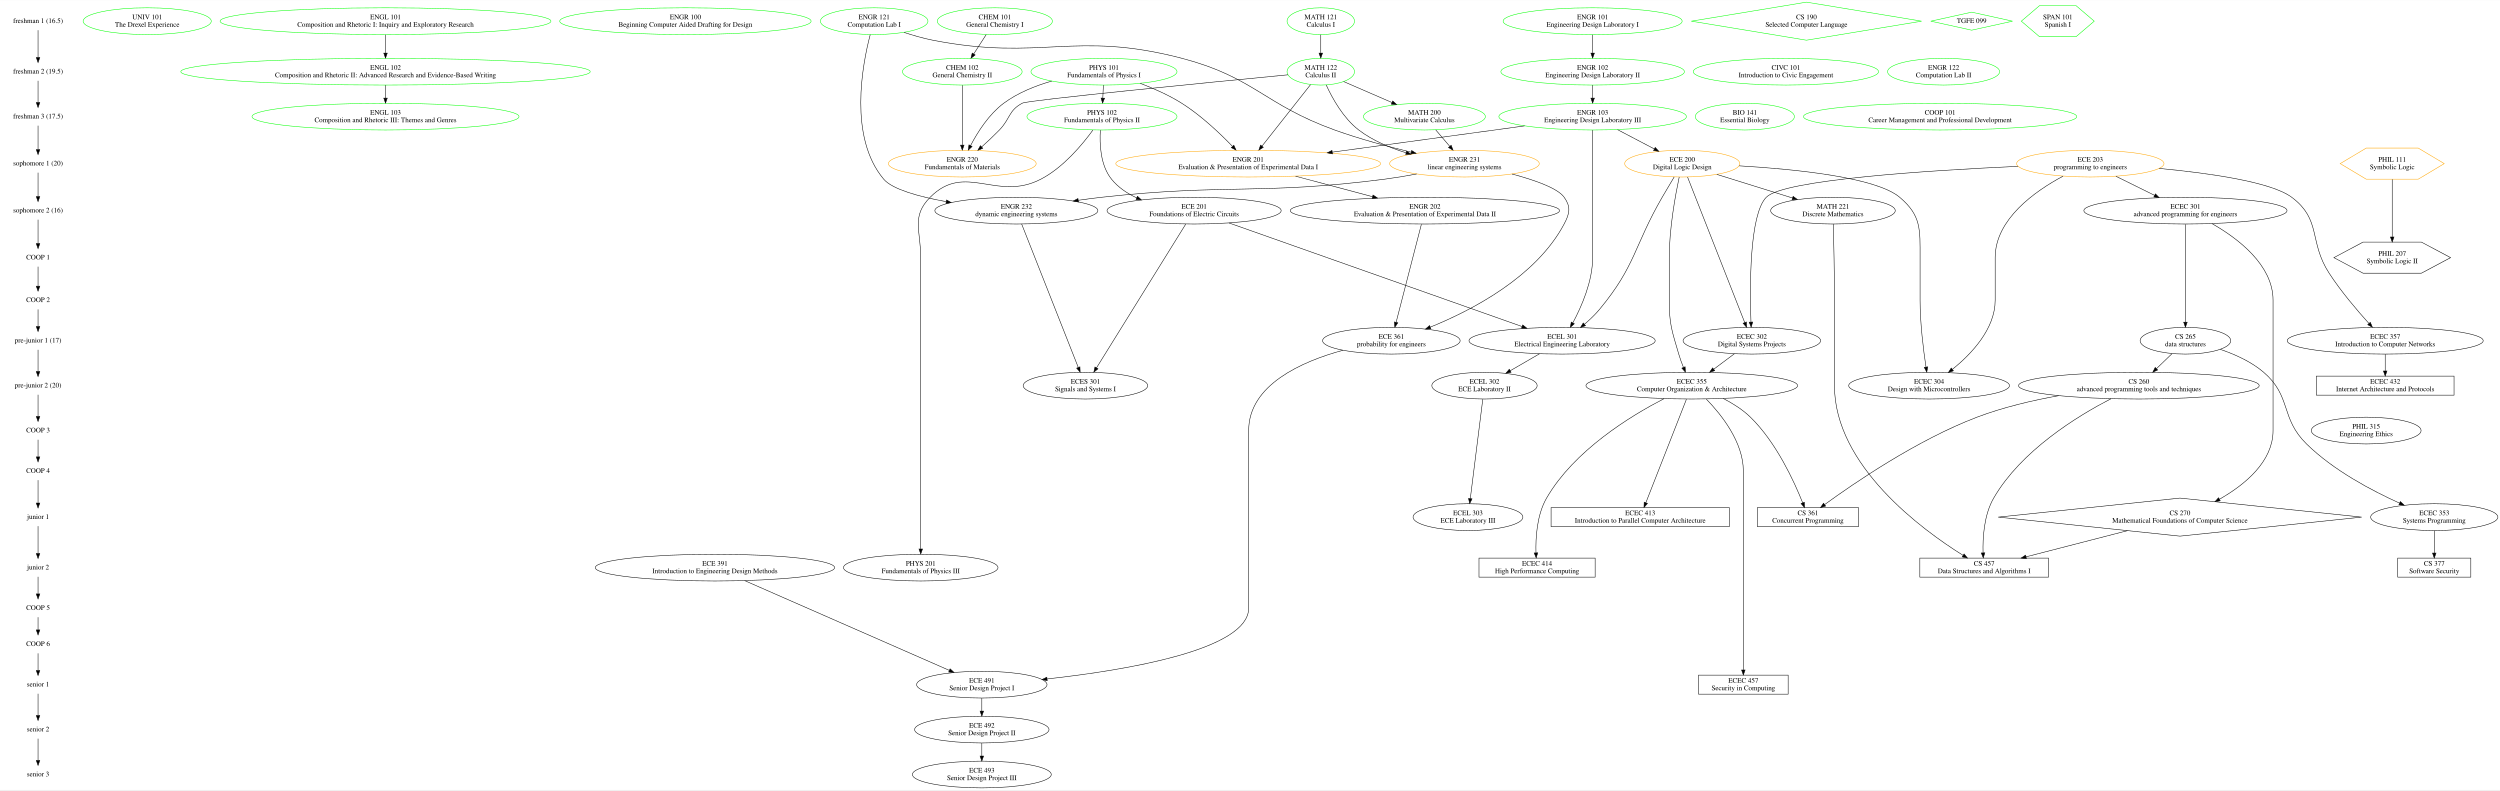
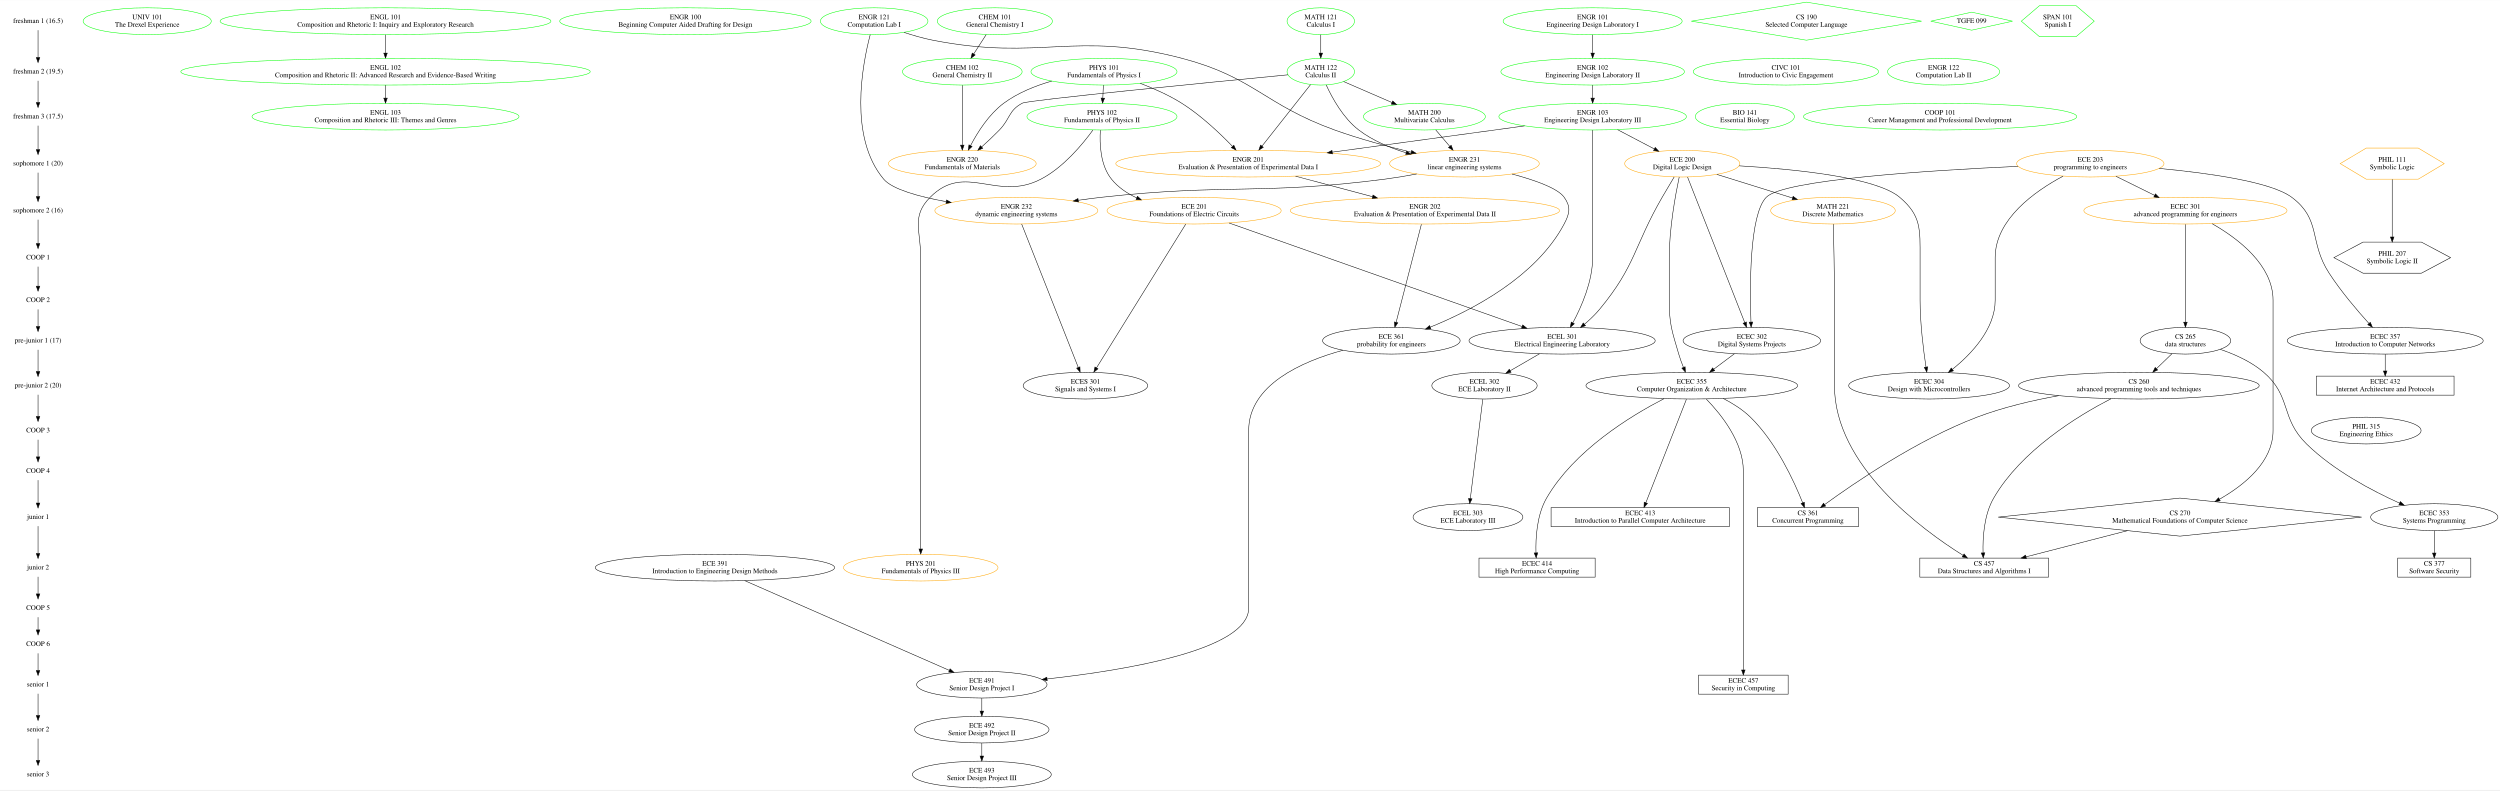
<svg xmlns="http://www.w3.org/2000/svg" width="4993pt" height="1578pt" viewBox="0.00 0.00 4993.28 1577.51">
  <g id="graph0" class="graph" transform="scale(1 1) rotate(0) translate(4 1573.509)">
    <polygon fill="#ffffff" stroke="transparent" points="-4,4 -4,-1573.509 4989.279,-1573.509 4989.279,4 -4,4" />
    <g id="node1" class="node">
      <text text-anchor="middle" x="72" y="-1527.809" font-family="Times,serif" font-size="14.00" fill="#000000">freshman 1 (16.5)</text>
    </g>
    <g id="node2" class="node">
      <text text-anchor="middle" x="72" y="-1426.939" font-family="Times,serif" font-size="14.00" fill="#000000">freshman 2 (19.5)</text>
    </g>
    <g id="edge1" class="edge">
      <path fill="none" stroke="#000000" d="M72,-1513.475C72,-1498.364 72,-1476.524 72,-1459.063" />
      <polygon fill="#000000" stroke="#000000" points="75.5,-1458.856 72,-1448.856 68.5,-1458.856 75.5,-1458.856" />
    </g>
    <g id="node3" class="node">
      <text text-anchor="middle" x="72" y="-1337.198" font-family="Times,serif" font-size="14.00" fill="#000000">freshman 3 (17.5)</text>
    </g>
    <g id="edge2" class="edge">
      <path fill="none" stroke="#000000" d="M72,-1412.478C72,-1400.071 72,-1383.381 72,-1369.237" />
      <polygon fill="#000000" stroke="#000000" points="75.5,-1369.032 72,-1359.032 68.5,-1369.032 75.5,-1369.032" />
    </g>
    <g id="node4" class="node">
      <text text-anchor="middle" x="72" y="-1243.302" font-family="Times,serif" font-size="14.00" fill="#000000">sophomore 1 (20)</text>
    </g>
    <g id="edge3" class="edge">
      <path fill="none" stroke="#000000" d="M72,-1322.794C72,-1309.285 72,-1290.573 72,-1275.122" />
      <polygon fill="#000000" stroke="#000000" points="75.5,-1275.05 72,-1265.05 68.5,-1275.05 75.5,-1275.05" />
    </g>
    <g id="node5" class="node">
      <text text-anchor="middle" x="72" y="-1149.405" font-family="Times,serif" font-size="14.00" fill="#000000">sophomore 2 (16)</text>
    </g>
    <g id="edge4" class="edge">
      <path fill="none" stroke="#000000" d="M72,-1228.897C72,-1215.388 72,-1196.676 72,-1181.225" />
      <polygon fill="#000000" stroke="#000000" points="75.5,-1181.153 72,-1171.153 68.5,-1181.153 75.5,-1181.153" />
    </g>
    <g id="node6" class="node">
      <text text-anchor="middle" x="72" y="-1055.508" font-family="Times,serif" font-size="14.00" fill="#000000">COOP 1</text>
    </g>
    <g id="edge5" class="edge">
      <path fill="none" stroke="#000000" d="M72,-1135C72,-1121.491 72,-1102.779 72,-1087.328" />
      <polygon fill="#000000" stroke="#000000" points="75.5,-1087.256 72,-1077.256 68.5,-1087.256 75.5,-1087.256" />
    </g>
    <g id="node7" class="node">
      <text text-anchor="middle" x="72" y="-970.481" font-family="Times,serif" font-size="14.00" fill="#000000">COOP 2</text>
    </g>
    <g id="edge6" class="edge">
      <path fill="none" stroke="#000000" d="M72,-1041.176C72,-1029.903 72,-1015.146 72,-1002.352" />
      <polygon fill="#000000" stroke="#000000" points="75.5,-1002.187 72,-992.187 68.5,-1002.187 75.5,-1002.187" />
    </g>
    <g id="node8" class="node">
      <text text-anchor="middle" x="72" y="-889.611" font-family="Times,serif" font-size="14.00" fill="#000000">pre-junior 1 (17)</text>
    </g>
    <g id="edge7" class="edge">
      <path fill="none" stroke="#000000" d="M72,-955.83C72,-945.801 72,-933.156 72,-921.867" />
      <polygon fill="#000000" stroke="#000000" points="75.5,-921.589 72,-911.589 68.5,-921.589 75.5,-921.589" />
    </g>
    <g id="node9" class="node">
      <text text-anchor="middle" x="72" y="-799.871" font-family="Times,serif" font-size="14.00" fill="#000000">pre-junior 2 (20)</text>
    </g>
    <g id="edge8" class="edge">
      <path fill="none" stroke="#000000" d="M72,-875.15C72,-862.744 72,-846.053 72,-831.91" />
      <polygon fill="#000000" stroke="#000000" points="75.5,-831.704 72,-821.704 68.5,-831.704 75.5,-831.704" />
    </g>
    <g id="node10" class="node">
      <text text-anchor="middle" x="72" y="-710.13" font-family="Times,serif" font-size="14.00" fill="#000000">COOP 3</text>
    </g>
    <g id="edge9" class="edge">
      <path fill="none" stroke="#000000" d="M72,-785.41C72,-773.003 72,-756.313 72,-742.169" />
      <polygon fill="#000000" stroke="#000000" points="75.5,-741.964 72,-731.964 68.5,-741.964 75.5,-741.964" />
    </g>
    <g id="node11" class="node">
      <text text-anchor="middle" x="72" y="-629.26" font-family="Times,serif" font-size="14.00" fill="#000000">COOP 4</text>
    </g>
    <g id="edge10" class="edge">
      <path fill="none" stroke="#000000" d="M72,-695.48C72,-685.45 72,-672.806 72,-661.517" />
      <polygon fill="#000000" stroke="#000000" points="75.5,-661.239 72,-651.239 68.5,-661.239 75.5,-661.239" />
    </g>
    <g id="node12" class="node">
      <text text-anchor="middle" x="72" y="-537.26" font-family="Times,serif" font-size="14.00" fill="#000000">junior 1</text>
    </g>
    <g id="edge11" class="edge">
      <path fill="none" stroke="#000000" d="M72,-614.784C72,-601.806 72,-584.093 72,-569.272" />
      <polygon fill="#000000" stroke="#000000" points="75.5,-569.099 72,-559.099 68.5,-569.099 75.5,-569.099" />
    </g>
    <g id="node13" class="node">
      <text text-anchor="middle" x="72" y="-436.39" font-family="Times,serif" font-size="14.00" fill="#000000">junior 2</text>
    </g>
    <g id="edge12" class="edge">
      <path fill="none" stroke="#000000" d="M72,-522.927C72,-507.816 72,-485.976 72,-468.515" />
      <polygon fill="#000000" stroke="#000000" points="75.5,-468.308 72,-458.308 68.5,-468.308 75.5,-468.308" />
    </g>
    <g id="node14" class="node">
      <text text-anchor="middle" x="72" y="-355.52" font-family="Times,serif" font-size="14.00" fill="#000000">COOP 5</text>
    </g>
    <g id="edge13" class="edge">
      <path fill="none" stroke="#000000" d="M72,-421.74C72,-411.71 72,-399.066 72,-387.777" />
      <polygon fill="#000000" stroke="#000000" points="75.5,-387.498 72,-377.498 68.5,-387.498 75.5,-387.498" />
    </g>
    <g id="node15" class="node">
      <text text-anchor="middle" x="72" y="-283.52" font-family="Times,serif" font-size="14.00" fill="#000000">COOP 6</text>
    </g>
    <g id="edge14" class="edge">
      <path fill="none" stroke="#000000" d="M72,-341.052C72,-333.351 72,-324.195 72,-315.637" />
      <polygon fill="#000000" stroke="#000000" points="75.5,-315.634 72,-305.634 68.5,-315.634 75.5,-315.634" />
    </g>
    <g id="node16" class="node">
      <text text-anchor="middle" x="72" y="-202.65" font-family="Times,serif" font-size="14.00" fill="#000000">senior 1</text>
    </g>
    <g id="edge15" class="edge">
      <path fill="none" stroke="#000000" d="M72,-268.87C72,-258.84 72,-246.196 72,-234.907" />
      <polygon fill="#000000" stroke="#000000" points="75.5,-234.628 72,-224.628 68.5,-234.628 75.5,-234.628" />
    </g>
    <g id="node17" class="node">
      <text text-anchor="middle" x="72" y="-112.91" font-family="Times,serif" font-size="14.00" fill="#000000">senior 2</text>
    </g>
    <g id="edge16" class="edge">
      <path fill="none" stroke="#000000" d="M72,-188.19C72,-175.783 72,-159.092 72,-144.949" />
      <polygon fill="#000000" stroke="#000000" points="75.5,-144.743 72,-134.743 68.5,-144.744 75.5,-144.743" />
    </g>
    <g id="node18" class="node">
      <text text-anchor="middle" x="72" y="-23.17" font-family="Times,serif" font-size="14.00" fill="#000000">senior 3</text>
    </g>
    <g id="edge17" class="edge">
      <path fill="none" stroke="#000000" d="M72,-98.45C72,-86.043 72,-69.352 72,-55.209" />
      <polygon fill="#000000" stroke="#000000" points="75.5,-55.003 72,-45.003 68.5,-55.003 75.5,-55.003" />
    </g>
    <g id="node19" class="node">
      <ellipse fill="none" stroke="#00ff00" cx="290" cy="-1531.509" rx="127.973" ry="26.741" />
      <text text-anchor="middle" x="290" y="-1535.309" font-family="Times,serif" font-size="14.00" fill="#000000">UNIV 101</text>
      <text text-anchor="middle" x="290" y="-1520.309" font-family="Times,serif" font-size="14.00" fill="#000000">The Drexel Experience</text>
    </g>
    <g id="node20" class="node">
      <ellipse fill="none" stroke="#00ff00" cx="766" cy="-1531.509" rx="330.438" ry="26.741" />
      <text text-anchor="middle" x="766" y="-1535.309" font-family="Times,serif" font-size="14.00" fill="#000000">ENGL 101</text>
      <text text-anchor="middle" x="766" y="-1520.309" font-family="Times,serif" font-size="14.00" fill="#000000">Composition and Rhetoric I: Inquiry and Exploratory Research</text>
    </g>
    <g id="node30" class="node">
      <ellipse fill="none" stroke="#00ff00" cx="766" cy="-1430.639" rx="408.916" ry="26.741" />
      <text text-anchor="middle" x="766" y="-1434.439" font-family="Times,serif" font-size="14.00" fill="#000000">ENGL 102</text>
      <text text-anchor="middle" x="766" y="-1419.439" font-family="Times,serif" font-size="14.00" fill="#000000">Composition and Rhetoric II: Advanced Research and Evidence-Based Writing</text>
    </g>
    <g id="edge18" class="edge">
      <path fill="none" stroke="#000000" d="M766,-1504.477C766,-1493.284 766,-1480.114 766,-1468.019" />
      <polygon fill="#000000" stroke="#000000" points="769.5,-1467.745 766,-1457.745 762.5,-1467.745 769.5,-1467.745" />
    </g>
    <g id="node21" class="node">
      <ellipse fill="none" stroke="#00ff00" cx="1365" cy="-1531.509" rx="251.046" ry="26.741" />
      <text text-anchor="middle" x="1365" y="-1535.309" font-family="Times,serif" font-size="14.00" fill="#000000">ENGR 100</text>
      <text text-anchor="middle" x="1365" y="-1520.309" font-family="Times,serif" font-size="14.00" fill="#000000">Beginning Computer Aided Drafting for Design</text>
    </g>
    <g id="node22" class="node">
      <ellipse fill="none" stroke="#00ff00" cx="1983" cy="-1531.509" rx="115.017" ry="26.741" />
      <text text-anchor="middle" x="1983" y="-1535.309" font-family="Times,serif" font-size="14.00" fill="#000000">CHEM 101</text>
      <text text-anchor="middle" x="1983" y="-1520.309" font-family="Times,serif" font-size="14.00" fill="#000000">General Chemistry I</text>
    </g>
    <g id="node31" class="node">
      <ellipse fill="none" stroke="#00ff00" cx="1918" cy="-1430.639" rx="119.502" ry="26.741" />
      <text text-anchor="middle" x="1918" y="-1434.439" font-family="Times,serif" font-size="14.00" fill="#000000">CHEM 102</text>
      <text text-anchor="middle" x="1918" y="-1419.439" font-family="Times,serif" font-size="14.00" fill="#000000">General Chemistry II</text>
    </g>
    <g id="edge21" class="edge">
      <path fill="none" stroke="#000000" d="M1965.752,-1504.742C1958.112,-1492.887 1949.018,-1478.774 1940.827,-1466.062" />
      <polygon fill="#000000" stroke="#000000" points="1943.688,-1464.04 1935.329,-1457.53 1937.803,-1467.832 1943.688,-1464.04" />
    </g>
    <g id="node23" class="node">
      <ellipse fill="none" stroke="#00ff00" cx="3177" cy="-1531.509" rx="178.796" ry="26.741" />
      <text text-anchor="middle" x="3177" y="-1535.309" font-family="Times,serif" font-size="14.00" fill="#000000">ENGR 101</text>
      <text text-anchor="middle" x="3177" y="-1520.309" font-family="Times,serif" font-size="14.00" fill="#000000">Engineering Design Laboratory I</text>
    </g>
    <g id="node32" class="node">
      <ellipse fill="none" stroke="#00ff00" cx="3177" cy="-1430.639" rx="183.281" ry="26.741" />
      <text text-anchor="middle" x="3177" y="-1434.439" font-family="Times,serif" font-size="14.00" fill="#000000">ENGR 102</text>
      <text text-anchor="middle" x="3177" y="-1419.439" font-family="Times,serif" font-size="14.00" fill="#000000">Engineering Design Laboratory II</text>
    </g>
    <g id="edge28" class="edge">
      <path fill="none" stroke="#000000" d="M3177,-1504.477C3177,-1493.284 3177,-1480.114 3177,-1468.019" />
      <polygon fill="#000000" stroke="#000000" points="3180.5,-1467.745 3177,-1457.745 3173.5,-1467.745 3180.5,-1467.745" />
    </g>
    <g id="node24" class="node">
      <ellipse fill="none" stroke="#00ff00" cx="1742" cy="-1531.509" rx="107.46" ry="26.741" />
      <text text-anchor="middle" x="1742" y="-1535.309" font-family="Times,serif" font-size="14.00" fill="#000000">ENGR 121</text>
      <text text-anchor="middle" x="1742" y="-1520.309" font-family="Times,serif" font-size="14.00" fill="#000000">Computation Lab I</text>
    </g>
    <g id="node44" class="node">
      <ellipse fill="none" stroke="#ffa500" cx="2921" cy="-1247.002" rx="149.399" ry="26.741" />
      <text text-anchor="middle" x="2921" y="-1250.802" font-family="Times,serif" font-size="14.00" fill="#000000">ENGR 231</text>
      <text text-anchor="middle" x="2921" y="-1235.802" font-family="Times,serif" font-size="14.00" fill="#000000">linear engineering systems</text>
    </g>
    <g id="edge39" class="edge">
      <path fill="none" stroke="#000000" d="M1801.689,-1509.05C1819.852,-1503.055 1840.031,-1497.219 1859,-1493.509 2076.348,-1450.993 2141.715,-1513.454 2356,-1457.509 2501.336,-1419.564 2520.686,-1364.947 2662,-1314.028 2711.158,-1296.316 2767.127,-1281.227 2814.429,-1269.876" />
      <polygon fill="#000000" stroke="#000000" points="2815.465,-1273.228 2824.385,-1267.511 2813.847,-1266.417 2815.465,-1273.228" />
    </g>
    <g id="node50" class="node">
-       <ellipse fill="none" stroke="#000000" cx="2026" cy="-1153.105" rx="162.769" ry="26.741" />
+       <ellipse fill="none" stroke="#ffa500" cx="2026" cy="-1153.105" rx="162.769" ry="26.741" />
      <text text-anchor="middle" x="2026" y="-1156.905" font-family="Times,serif" font-size="14.00" fill="#000000">ENGR 232</text>
      <text text-anchor="middle" x="2026" y="-1141.905" font-family="Times,serif" font-size="14.00" fill="#000000">dynamic engineering systems</text>
    </g>
    <g id="edge41" class="edge">
      <path fill="none" stroke="#000000" d="M1734.073,-1504.431C1718.365,-1444.593 1690.552,-1299.784 1761,-1215.975 1778.114,-1195.615 1831.361,-1181.008 1885.68,-1171.03" />
      <polygon fill="#000000" stroke="#000000" points="1886.596,-1174.422 1895.826,-1169.22 1885.367,-1167.531 1886.596,-1174.422" />
    </g>
    <g id="node25" class="node">
      <ellipse fill="none" stroke="#00ff00" cx="2634" cy="-1531.509" rx="67.351" ry="26.741" />
      <text text-anchor="middle" x="2634" y="-1535.309" font-family="Times,serif" font-size="14.00" fill="#000000">MATH 121</text>
      <text text-anchor="middle" x="2634" y="-1520.309" font-family="Times,serif" font-size="14.00" fill="#000000">Calculus I</text>
    </g>
    <g id="node34" class="node">
      <ellipse fill="none" stroke="#00ff00" cx="2634" cy="-1430.639" rx="67.351" ry="26.741" />
      <text text-anchor="middle" x="2634" y="-1434.439" font-family="Times,serif" font-size="14.00" fill="#000000">MATH 122</text>
      <text text-anchor="middle" x="2634" y="-1419.439" font-family="Times,serif" font-size="14.00" fill="#000000">Calculus II</text>
    </g>
    <g id="edge25" class="edge">
      <path fill="none" stroke="#000000" d="M2634,-1504.477C2634,-1493.284 2634,-1480.114 2634,-1468.019" />
      <polygon fill="#000000" stroke="#000000" points="2637.5,-1467.745 2634,-1457.745 2630.5,-1467.745 2637.5,-1467.745" />
    </g>
    <g id="node26" class="node">
      <polygon fill="none" stroke="#00ff00" points="3604,-1569.509 3374,-1531.509 3604,-1493.509 3834,-1531.509 3604,-1569.509" />
      <text text-anchor="middle" x="3604" y="-1535.309" font-family="Times,serif" font-size="14.00" fill="#000000">CS 190</text>
      <text text-anchor="middle" x="3604" y="-1520.309" font-family="Times,serif" font-size="14.00" fill="#000000">Selected Computer Language</text>
    </g>
    <g id="node27" class="node">
      <polygon fill="none" stroke="#00ff00" points="3934,-1549.509 3852.39,-1531.509 3934,-1513.509 4015.61,-1531.509 3934,-1549.509" />
      <text text-anchor="middle" x="3934" y="-1527.809" font-family="Times,serif" font-size="14.00" fill="#000000">TGFE 099</text>
    </g>
    <g id="node28" class="node">
      <polygon fill="none" stroke="#00ff00" points="4178.837,-1531.509 4142.418,-1562.562 4069.582,-1562.562 4033.163,-1531.509 4069.582,-1500.455 4142.418,-1500.455 4178.837,-1531.509" />
      <text text-anchor="middle" x="4106" y="-1535.309" font-family="Times,serif" font-size="14.00" fill="#000000">SPAN 101</text>
      <text text-anchor="middle" x="4106" y="-1520.309" font-family="Times,serif" font-size="14.00" fill="#000000">Spanish I</text>
    </g>
    <g id="node29" class="node">
      <ellipse fill="none" stroke="#00ff00" cx="3563" cy="-1430.639" rx="185.024" ry="26.741" />
      <text text-anchor="middle" x="3563" y="-1434.439" font-family="Times,serif" font-size="14.00" fill="#000000">CIVC 101</text>
      <text text-anchor="middle" x="3563" y="-1419.439" font-family="Times,serif" font-size="14.00" fill="#000000">Introduction to Civic Engagement</text>
    </g>
    <g id="node36" class="node">
      <ellipse fill="none" stroke="#00ff00" cx="766" cy="-1340.899" rx="266.659" ry="26.741" />
      <text text-anchor="middle" x="766" y="-1344.698" font-family="Times,serif" font-size="14.00" fill="#000000">ENGL 103</text>
      <text text-anchor="middle" x="766" y="-1329.698" font-family="Times,serif" font-size="14.00" fill="#000000">Composition and Rhetoric III: Themes and Genres</text>
    </g>
    <g id="edge19" class="edge">
      <path fill="none" stroke="#000000" d="M766,-1403.714C766,-1395.639 766,-1386.635 766,-1378.024" />
      <polygon fill="#000000" stroke="#000000" points="769.5,-1377.804 766,-1367.804 762.5,-1377.804 769.5,-1377.804" />
    </g>
    <g id="node43" class="node">
      <ellipse fill="none" stroke="#ffa500" cx="1918" cy="-1247.002" rx="147.571" ry="26.741" />
      <text text-anchor="middle" x="1918" y="-1250.802" font-family="Times,serif" font-size="14.00" fill="#000000">ENGR 220</text>
      <text text-anchor="middle" x="1918" y="-1235.802" font-family="Times,serif" font-size="14.00" fill="#000000">Fundamentals of Materials</text>
    </g>
    <g id="edge36" class="edge">
      <path fill="none" stroke="#000000" d="M1918,-1403.542C1918,-1371.987 1918,-1319.682 1918,-1284.304" />
      <polygon fill="#000000" stroke="#000000" points="1921.5,-1283.91 1918,-1273.91 1914.5,-1283.91 1921.5,-1283.91" />
    </g>
    <g id="node37" class="node">
      <ellipse fill="none" stroke="#00ff00" cx="3177" cy="-1340.899" rx="187.267" ry="26.741" />
      <text text-anchor="middle" x="3177" y="-1344.698" font-family="Times,serif" font-size="14.00" fill="#000000">ENGR 103</text>
      <text text-anchor="middle" x="3177" y="-1329.698" font-family="Times,serif" font-size="14.00" fill="#000000">Engineering Design Laboratory III</text>
    </g>
    <g id="edge29" class="edge">
      <path fill="none" stroke="#000000" d="M3177,-1403.714C3177,-1395.639 3177,-1386.635 3177,-1378.024" />
      <polygon fill="#000000" stroke="#000000" points="3180.5,-1377.804 3177,-1367.804 3173.5,-1377.804 3180.5,-1377.804" />
    </g>
    <g id="node33" class="node">
      <ellipse fill="none" stroke="#00ff00" cx="3878" cy="-1430.639" rx="111.946" ry="26.741" />
      <text text-anchor="middle" x="3878" y="-1434.439" font-family="Times,serif" font-size="14.00" fill="#000000">ENGR 122</text>
      <text text-anchor="middle" x="3878" y="-1419.439" font-family="Times,serif" font-size="14.00" fill="#000000">Computation Lab II</text>
    </g>
    <g id="node41" class="node">
      <ellipse fill="none" stroke="#00ff00" cx="2841" cy="-1340.899" rx="121.745" ry="26.741" />
      <text text-anchor="middle" x="2841" y="-1344.698" font-family="Times,serif" font-size="14.00" fill="#000000">MATH 200</text>
      <text text-anchor="middle" x="2841" y="-1329.698" font-family="Times,serif" font-size="14.00" fill="#000000">Multivariate Calculus</text>
    </g>
    <g id="edge26" class="edge">
      <path fill="none" stroke="#000000" d="M2679.683,-1410.834C2707.953,-1398.578 2744.695,-1382.649 2775.973,-1369.09" />
      <polygon fill="#000000" stroke="#000000" points="2777.706,-1372.153 2785.488,-1364.964 2774.921,-1365.731 2777.706,-1372.153" />
    </g>
    <g id="node42" class="node">
      <ellipse fill="none" stroke="#ffa500" cx="2489" cy="-1247.002" rx="264.416" ry="26.741" />
      <text text-anchor="middle" x="2489" y="-1250.802" font-family="Times,serif" font-size="14.00" fill="#000000">ENGR 201</text>
      <text text-anchor="middle" x="2489" y="-1235.802" font-family="Times,serif" font-size="14.00" fill="#000000">Evaluation &amp; Presentation of Experimental Data I</text>
    </g>
    <g id="edge32" class="edge">
      <path fill="none" stroke="#000000" d="M2613.533,-1404.717C2588.238,-1372.682 2545.082,-1318.028 2516.804,-1282.214" />
      <polygon fill="#000000" stroke="#000000" points="2519.25,-1279.665 2510.306,-1273.985 2513.757,-1284.003 2519.25,-1279.665" />
    </g>
    <g id="edge37" class="edge">
      <path fill="none" stroke="#000000" d="M2568.599,-1424.379C2416.245,-1409.712 2049.663,-1373.899 2038,-1367.768 2010.171,-1353.14 2013.917,-1336.569 1992,-1314.028 1980.898,-1302.611 1968.234,-1290.755 1956.558,-1280.247" />
      <polygon fill="#000000" stroke="#000000" points="1958.847,-1277.599 1949.055,-1273.554 1954.188,-1282.822 1958.847,-1277.599" />
    </g>
    <g id="edge40" class="edge">
      <path fill="none" stroke="#000000" d="M2644.838,-1404.114C2656.96,-1377.634 2679.037,-1337.586 2710,-1314.028 2737.493,-1293.111 2771.689,-1278.62 2804.493,-1268.62" />
      <polygon fill="#000000" stroke="#000000" points="2805.546,-1271.959 2814.159,-1265.789 2803.578,-1265.241 2805.546,-1271.959" />
    </g>
    <g id="node35" class="node">
      <ellipse fill="none" stroke="#00ff00" cx="2201" cy="-1430.639" rx="145.828" ry="26.741" />
      <text text-anchor="middle" x="2201" y="-1434.439" font-family="Times,serif" font-size="14.00" fill="#000000">PHYS 101</text>
      <text text-anchor="middle" x="2201" y="-1419.439" font-family="Times,serif" font-size="14.00" fill="#000000">Fundamentals of Physics I</text>
    </g>
    <g id="node40" class="node">
      <ellipse fill="none" stroke="#00ff00" cx="2197" cy="-1340.899" rx="149.813" ry="26.741" />
      <text text-anchor="middle" x="2197" y="-1344.698" font-family="Times,serif" font-size="14.00" fill="#000000">PHYS 102</text>
      <text text-anchor="middle" x="2197" y="-1329.698" font-family="Times,serif" font-size="14.00" fill="#000000">Fundamentals of Physics II</text>
    </g>
    <g id="edge22" class="edge">
      <path fill="none" stroke="#000000" d="M2199.8,-1403.714C2199.44,-1395.639 2199.039,-1386.635 2198.655,-1378.024" />
      <polygon fill="#000000" stroke="#000000" points="2202.141,-1377.639 2198.199,-1367.804 2195.148,-1377.95 2202.141,-1377.639" />
    </g>
    <g id="edge33" class="edge">
      <path fill="none" stroke="#000000" d="M2273.392,-1407.319C2300.35,-1397.105 2330.556,-1383.766 2356,-1367.768 2394.45,-1343.593 2432.193,-1307.843 2457.591,-1281.51" />
      <polygon fill="#000000" stroke="#000000" points="2460.376,-1283.661 2464.74,-1274.007 2455.308,-1278.832 2460.376,-1283.661" />
    </g>
    <g id="edge38" class="edge">
      <path fill="none" stroke="#000000" d="M2096.692,-1411.855C2063.88,-1402.428 2028.95,-1388.432 2001,-1367.768 1971.355,-1345.852 1948.676,-1310.05 1934.576,-1283.105" />
      <polygon fill="#000000" stroke="#000000" points="1937.593,-1281.317 1929.949,-1273.982 1931.35,-1284.484 1937.593,-1281.317" />
    </g>
    <g id="edge34" class="edge">
      <path fill="none" stroke="#000000" d="M3041.073,-1322.347C2930.913,-1307.313 2775.152,-1286.055 2657.151,-1269.95" />
      <polygon fill="#000000" stroke="#000000" points="2657.314,-1266.44 2646.932,-1268.556 2656.367,-1273.376 2657.314,-1266.44" />
    </g>
    <g id="node46" class="node">
      <ellipse fill="none" stroke="#ffa500" cx="3356" cy="-1247.002" rx="115.017" ry="26.741" />
      <text text-anchor="middle" x="3356" y="-1250.802" font-family="Times,serif" font-size="14.00" fill="#000000">ECE 200</text>
      <text text-anchor="middle" x="3356" y="-1235.802" font-family="Times,serif" font-size="14.00" fill="#000000">Digital Logic Design</text>
    </g>
    <g id="edge30" class="edge">
      <path fill="none" stroke="#000000" d="M3226.861,-1314.743C3249.601,-1302.814 3276.619,-1288.642 3300.05,-1276.351" />
      <polygon fill="#000000" stroke="#000000" points="3301.943,-1279.31 3309.173,-1271.565 3298.691,-1273.111 3301.943,-1279.31" />
    </g>
    <g id="node56" class="node">
      <ellipse fill="none" stroke="#000000" cx="3116" cy="-893.311" rx="185.938" ry="26.741" />
      <text text-anchor="middle" x="3116" y="-897.111" font-family="Times,serif" font-size="14.00" fill="#000000">ECEL 301</text>
      <text text-anchor="middle" x="3116" y="-882.111" font-family="Times,serif" font-size="14.00" fill="#000000">Electrical Engineering Laboratory</text>
    </g>
    <g id="edge64" class="edge">
      <path fill="none" stroke="#000000" d="M3177,-1313.843C3177,-1277.348 3177,-1210.323 3177,-1153.105 3177,-1153.105 3177,-1153.105 3177,-1059.208 3177,-1012.146 3155.108,-961.933 3137.554,-929.234" />
      <polygon fill="#000000" stroke="#000000" points="3140.401,-927.149 3132.508,-920.083 3134.271,-930.53 3140.401,-927.149" />
    </g>
    <g id="node38" class="node">
      <ellipse fill="none" stroke="#00ff00" cx="3481" cy="-1340.899" rx="98.99" ry="26.741" />
      <text text-anchor="middle" x="3481" y="-1344.698" font-family="Times,serif" font-size="14.00" fill="#000000">BIO 141</text>
      <text text-anchor="middle" x="3481" y="-1329.698" font-family="Times,serif" font-size="14.00" fill="#000000">Essential Biology</text>
    </g>
    <g id="node39" class="node">
      <ellipse fill="none" stroke="#00ff00" cx="3871" cy="-1340.899" rx="272.886" ry="26.741" />
      <text text-anchor="middle" x="3871" y="-1344.698" font-family="Times,serif" font-size="14.00" fill="#000000">COOP 101</text>
      <text text-anchor="middle" x="3871" y="-1329.698" font-family="Times,serif" font-size="14.00" fill="#000000">Career Management and Professional Development</text>
    </g>
    <g id="node48" class="node">
-       <ellipse fill="none" stroke="#000000" cx="2381" cy="-1153.105" rx="173.897" ry="26.741" />
+       <ellipse fill="none" stroke="#ffa500" cx="2381" cy="-1153.105" rx="173.897" ry="26.741" />
      <text text-anchor="middle" x="2381" y="-1156.905" font-family="Times,serif" font-size="14.00" fill="#000000">ECE 201</text>
      <text text-anchor="middle" x="2381" y="-1141.905" font-family="Times,serif" font-size="14.00" fill="#000000">Foundations of Electric Circuits</text>
    </g>
    <g id="edge24" class="edge">
      <path fill="none" stroke="#000000" d="M2193.778,-1313.926C2192.004,-1286.313 2193.685,-1243.635 2216,-1215.975 2229.21,-1199.6 2247.196,-1187.487 2266.448,-1178.527" />
      <polygon fill="#000000" stroke="#000000" points="2267.909,-1181.708 2275.676,-1174.502 2265.11,-1175.292 2267.909,-1181.708" />
    </g>
    <g id="node75" class="node">
-       <ellipse fill="none" stroke="#000000" cx="1835" cy="-440.09" rx="154.299" ry="26.741" />
+       <ellipse fill="none" stroke="#ffa500" cx="1835" cy="-440.09" rx="154.299" ry="26.741" />
      <text text-anchor="middle" x="1835" y="-443.89" font-family="Times,serif" font-size="14.00" fill="#000000">PHYS 201</text>
      <text text-anchor="middle" x="1835" y="-428.89" font-family="Times,serif" font-size="14.00" fill="#000000">Fundamentals of Physics III</text>
    </g>
    <g id="edge23" class="edge">
      <path fill="none" stroke="#000000" d="M2178.922,-1314.04C2157.693,-1284.821 2119.651,-1239.184 2075,-1215.975 1986.7,-1170.076 1924.178,-1250.534 1854,-1179.975 1815.684,-1141.45 1835,-1113.542 1835,-1059.208 1835,-1059.208 1835,-1059.208 1835,-632.961 1835,-578.939 1835,-516.407 1835,-477.546" />
      <polygon fill="#000000" stroke="#000000" points="1838.5,-477.24 1835,-467.24 1831.5,-477.24 1838.5,-477.24" />
    </g>
    <g id="edge27" class="edge">
      <path fill="none" stroke="#000000" d="M2863.711,-1314.243C2872.409,-1304.033 2882.458,-1292.239 2891.688,-1281.406" />
      <polygon fill="#000000" stroke="#000000" points="2894.411,-1283.606 2898.232,-1273.724 2889.083,-1279.066 2894.411,-1283.606" />
    </g>
    <g id="node49" class="node">
-       <ellipse fill="none" stroke="#000000" cx="2842" cy="-1153.105" rx="268.901" ry="26.741" />
+       <ellipse fill="none" stroke="#ffa500" cx="2842" cy="-1153.105" rx="268.901" ry="26.741" />
      <text text-anchor="middle" x="2842" y="-1156.905" font-family="Times,serif" font-size="14.00" fill="#000000">ENGR 202</text>
      <text text-anchor="middle" x="2842" y="-1141.905" font-family="Times,serif" font-size="14.00" fill="#000000">Evaluation &amp; Presentation of Experimental Data II</text>
    </g>
    <g id="edge35" class="edge">
      <path fill="none" stroke="#000000" d="M2583.597,-1221.839C2630.981,-1209.235 2688.483,-1193.94 2737.203,-1180.98" />
      <polygon fill="#000000" stroke="#000000" points="2738.377,-1184.29 2747.141,-1178.337 2736.578,-1177.525 2738.377,-1184.29" />
    </g>
    <g id="edge42" class="edge">
      <path fill="none" stroke="#000000" d="M2825.475,-1226.289C2804.635,-1222.351 2782.642,-1218.636 2762,-1215.975 2512.885,-1183.855 2447.676,-1207.388 2198,-1179.975 2182.326,-1178.254 2165.897,-1176.118 2149.672,-1173.809" />
      <polygon fill="#000000" stroke="#000000" points="2150.003,-1170.32 2139.604,-1172.35 2148.999,-1177.248 2150.003,-1170.32" />
    </g>
    <g id="node57" class="node">
      <ellipse fill="none" stroke="#000000" cx="2775" cy="-893.311" rx="137.358" ry="26.741" />
      <text text-anchor="middle" x="2775" y="-897.111" font-family="Times,serif" font-size="14.00" fill="#000000">ECE 361</text>
      <text text-anchor="middle" x="2775" y="-882.111" font-family="Times,serif" font-size="14.00" fill="#000000">probability for engineers</text>
    </g>
    <g id="edge46" class="edge">
      <path fill="none" stroke="#000000" d="M3016.008,-1226.197C3060.658,-1214.302 3106.946,-1198.146 3120,-1179.975 3133.935,-1160.577 3131.209,-1147.326 3120,-1126.235 3063.832,-1020.543 2935.945,-954.117 2852.643,-920.388" />
      <polygon fill="#000000" stroke="#000000" points="2853.802,-917.082 2843.217,-916.633 2851.212,-923.585 2853.802,-917.082" />
    </g>
    <g id="node45" class="node">
      <ellipse fill="none" stroke="#ffa500" cx="4171" cy="-1247.002" rx="147.156" ry="26.741" />
      <text text-anchor="middle" x="4171" y="-1250.802" font-family="Times,serif" font-size="14.00" fill="#000000">ECE 203</text>
      <text text-anchor="middle" x="4171" y="-1235.802" font-family="Times,serif" font-size="14.00" fill="#000000">programming to engineers</text>
    </g>
    <g id="node52" class="node">
-       <ellipse fill="none" stroke="#000000" cx="4361" cy="-1153.105" rx="202.879" ry="26.741" />
+       <ellipse fill="none" stroke="#ffa500" cx="4361" cy="-1153.105" rx="202.879" ry="26.741" />
      <text text-anchor="middle" x="4361" y="-1156.905" font-family="Times,serif" font-size="14.00" fill="#000000">ECEC 301</text>
      <text text-anchor="middle" x="4361" y="-1141.905" font-family="Times,serif" font-size="14.00" fill="#000000">advanced programming for engineers</text>
    </g>
    <g id="edge43" class="edge">
      <path fill="none" stroke="#000000" d="M4222.167,-1221.715C4245.954,-1209.96 4274.438,-1195.883 4299.397,-1183.549" />
      <polygon fill="#000000" stroke="#000000" points="4301.003,-1186.659 4308.418,-1179.09 4297.902,-1180.383 4301.003,-1186.659" />
    </g>
    <g id="node55" class="node">
      <ellipse fill="none" stroke="#000000" cx="3495" cy="-893.311" rx="137.358" ry="26.741" />
      <text text-anchor="middle" x="3495" y="-897.111" font-family="Times,serif" font-size="14.00" fill="#000000">ECEC 302</text>
      <text text-anchor="middle" x="3495" y="-882.111" font-family="Times,serif" font-size="14.00" fill="#000000">Digital Systems Projects</text>
    </g>
    <g id="edge52" class="edge">
      <path fill="none" stroke="#000000" d="M4026.607,-1241.552C3846.772,-1233.325 3558.793,-1214.852 3524,-1179.975 3489.893,-1145.785 3490.738,-1000.09 3493.214,-930.545" />
      <polygon fill="#000000" stroke="#000000" points="3496.715,-930.59 3493.603,-920.462 3489.72,-930.319 3496.715,-930.59" />
    </g>
    <g id="node58" class="node">
      <ellipse fill="none" stroke="#000000" cx="4760" cy="-893.311" rx="195.737" ry="26.741" />
      <text text-anchor="middle" x="4760" y="-897.111" font-family="Times,serif" font-size="14.00" fill="#000000">ECEC 357</text>
      <text text-anchor="middle" x="4760" y="-882.111" font-family="Times,serif" font-size="14.00" fill="#000000">Introduction to Computer Networks</text>
    </g>
    <g id="edge62" class="edge">
      <path fill="none" stroke="#000000" d="M4308.447,-1237.418C4407.886,-1228.052 4531.739,-1210.602 4573,-1179.975 4633.422,-1135.123 4607.016,-1091.29 4648,-1028.181 4671.687,-991.706 4703.827,-953.929 4727.602,-927.668" />
      <polygon fill="#000000" stroke="#000000" points="4730.225,-929.986 4734.382,-920.241 4725.055,-925.267 4730.225,-929.986" />
    </g>
    <g id="node60" class="node">
      <ellipse fill="none" stroke="#000000" cx="3849" cy="-803.571" rx="160.526" ry="26.741" />
      <text text-anchor="middle" x="3849" y="-807.371" font-family="Times,serif" font-size="14.00" fill="#000000">ECEC 304</text>
      <text text-anchor="middle" x="3849" y="-792.371" font-family="Times,serif" font-size="14.00" fill="#000000">Design with Microcontrollers</text>
    </g>
    <g id="edge54" class="edge">
      <path fill="none" stroke="#000000" d="M4116.554,-1221.965C4060.409,-1191.965 3981,-1135.966 3981,-1059.208 3981,-1059.208 3981,-1059.208 3981,-974.181 3981,-916.666 3933.495,-866.758 3895.482,-836.029" />
      <polygon fill="#000000" stroke="#000000" points="3897.555,-833.207 3887.535,-829.766 3893.223,-838.705 3897.555,-833.207" />
    </g>
    <g id="node51" class="node">
-       <ellipse fill="none" stroke="#000000" cx="3657" cy="-1153.105" rx="124.402" ry="26.741" />
+       <ellipse fill="none" stroke="#ffa500" cx="3657" cy="-1153.105" rx="124.402" ry="26.741" />
      <text text-anchor="middle" x="3657" y="-1156.905" font-family="Times,serif" font-size="14.00" fill="#000000">MATH 221</text>
      <text text-anchor="middle" x="3657" y="-1141.905" font-family="Times,serif" font-size="14.00" fill="#000000">Discrete Mathematics</text>
    </g>
    <g id="edge31" class="edge">
      <path fill="none" stroke="#000000" d="M3425.055,-1225.46C3470.115,-1211.403 3529.114,-1192.998 3576.331,-1178.269" />
      <polygon fill="#000000" stroke="#000000" points="3577.41,-1181.599 3585.914,-1175.28 3575.325,-1174.917 3577.41,-1181.599" />
    </g>
    <g id="edge53" class="edge">
      <path fill="none" stroke="#000000" d="M3366.562,-1220.127C3391.249,-1157.308 3452.755,-1000.805 3480.736,-929.606" />
      <polygon fill="#000000" stroke="#000000" points="3484.054,-930.732 3484.454,-920.144 3477.539,-928.171 3484.054,-930.732" />
    </g>
    <g id="edge65" class="edge">
      <path fill="none" stroke="#000000" d="M3339.863,-1220.36C3332.503,-1208.107 3323.726,-1193.352 3316,-1179.975 3259.025,-1081.317 3263.631,-1043.955 3191,-956.181 3182.11,-945.437 3171.21,-935.119 3160.504,-926.059" />
      <polygon fill="#000000" stroke="#000000" points="3162.719,-923.35 3152.774,-919.697 3158.271,-928.754 3162.719,-923.35" />
    </g>
    <g id="edge55" class="edge">
      <path fill="none" stroke="#000000" d="M3469.701,-1242.572C3581.719,-1235.95 3742.739,-1219.65 3790,-1179.975 3833.413,-1143.529 3831,-1115.891 3831,-1059.208 3831,-1059.208 3831,-1059.208 3831,-974.181 3831,-928.025 3837.596,-875.23 3842.802,-840.748" />
      <polygon fill="#000000" stroke="#000000" points="3846.293,-841.08 3844.365,-830.662 3839.375,-840.009 3846.293,-841.08" />
    </g>
    <g id="node61" class="node">
      <ellipse fill="none" stroke="#000000" cx="3375" cy="-803.571" rx="211.35" ry="26.741" />
      <text text-anchor="middle" x="3375" y="-807.371" font-family="Times,serif" font-size="14.00" fill="#000000">ECEC 355</text>
      <text text-anchor="middle" x="3375" y="-792.371" font-family="Times,serif" font-size="14.00" fill="#000000">Computer Organization &amp; Architecture</text>
    </g>
    <g id="edge57" class="edge">
      <path fill="none" stroke="#000000" d="M3349.904,-1220.108C3342.219,-1183.794 3330,-1116.972 3330,-1059.208 3330,-1059.208 3330,-1059.208 3330,-974.181 3330,-925.557 3335.406,-913.125 3349,-866.441 3351.543,-857.707 3354.909,-848.538 3358.373,-839.986" />
      <polygon fill="#000000" stroke="#000000" points="3361.649,-841.225 3362.287,-830.649 3355.193,-838.519 3361.649,-841.225" />
    </g>
    <g id="node47" class="node">
      <polygon fill="none" stroke="#ffa500" points="4877.891,-1247.002 4825.945,-1278.055 4722.055,-1278.055 4670.109,-1247.002 4722.055,-1215.948 4825.945,-1215.948 4877.891,-1247.002" />
      <text text-anchor="middle" x="4774" y="-1250.802" font-family="Times,serif" font-size="14.00" fill="#000000">PHIL 111</text>
      <text text-anchor="middle" x="4774" y="-1235.802" font-family="Times,serif" font-size="14.00" fill="#000000">Symbolic Logic</text>
    </g>
    <g id="node53" class="node">
      <polygon fill="none" stroke="#000000" points="4890.519,-1059.208 4832.259,-1090.261 4715.741,-1090.261 4657.481,-1059.208 4715.741,-1028.154 4832.259,-1028.154 4890.519,-1059.208" />
      <text text-anchor="middle" x="4774" y="-1063.008" font-family="Times,serif" font-size="14.00" fill="#000000">PHIL 207</text>
      <text text-anchor="middle" x="4774" y="-1048.008" font-family="Times,serif" font-size="14.00" fill="#000000">Symbolic Logic II</text>
    </g>
    <g id="edge20" class="edge">
      <path fill="none" stroke="#000000" d="M4774,-1215.569C4774,-1184.059 4774,-1135.372 4774,-1100.704" />
      <polygon fill="#000000" stroke="#000000" points="4777.5,-1100.43 4774,-1090.43 4770.5,-1100.43 4777.5,-1100.43" />
    </g>
    <g id="edge66" class="edge">
      <path fill="none" stroke="#000000" d="M2450.81,-1128.43C2587.772,-1080.019 2890.949,-972.857 3035.848,-921.641" />
      <polygon fill="#000000" stroke="#000000" points="3037.319,-924.834 3045.581,-918.201 3034.986,-918.234 3037.319,-924.834" />
    </g>
    <g id="node63" class="node">
      <ellipse fill="none" stroke="#000000" cx="2164" cy="-803.571" rx="124.402" ry="26.741" />
      <text text-anchor="middle" x="2164" y="-807.371" font-family="Times,serif" font-size="14.00" fill="#000000">ECES 301</text>
      <text text-anchor="middle" x="2164" y="-792.371" font-family="Times,serif" font-size="14.00" fill="#000000">Signals and Systems I</text>
    </g>
    <g id="edge69" class="edge">
      <path fill="none" stroke="#000000" d="M2364.333,-1126.258C2325.597,-1063.864 2229.5,-909.075 2186.007,-839.019" />
      <polygon fill="#000000" stroke="#000000" points="2188.972,-837.159 2180.724,-830.509 2183.025,-840.851 2188.972,-837.159" />
    </g>
    <g id="edge47" class="edge">
      <path fill="none" stroke="#000000" d="M2834.956,-1125.793C2822.861,-1078.894 2798.133,-983.011 2784.517,-930.214" />
      <polygon fill="#000000" stroke="#000000" points="2787.836,-929.065 2781.949,-920.256 2781.057,-930.813 2787.836,-929.065" />
    </g>
    <g id="edge70" class="edge">
      <path fill="none" stroke="#000000" d="M2036.6,-1126.258C2061.133,-1064.118 2121.848,-910.335 2149.665,-839.879" />
      <polygon fill="#000000" stroke="#000000" points="2152.948,-841.096 2153.364,-830.509 2146.437,-838.525 2152.948,-841.096" />
    </g>
    <g id="node74" class="node">
      <polygon fill="none" stroke="#000000" points="4087.5,-459.09 3830.5,-459.09 3830.5,-421.09 4087.5,-421.09 4087.5,-459.09" />
      <text text-anchor="middle" x="3959" y="-443.89" font-family="Times,serif" font-size="14.00" fill="#000000">CS 457</text>
      <text text-anchor="middle" x="3959" y="-428.89" font-family="Times,serif" font-size="14.00" fill="#000000">Data Structures and Algorithms I</text>
    </g>
    <g id="edge75" class="edge">
      <path fill="none" stroke="#000000" d="M3657.734,-1126.129C3658.622,-1091.106 3660,-1028.083 3660,-974.181 3660,-974.181 3660,-974.181 3660,-803.571 3660,-643.725 3834.593,-515.927 3916.949,-464.535" />
      <polygon fill="#000000" stroke="#000000" points="3918.893,-467.449 3925.571,-459.224 3915.221,-461.489 3918.893,-467.449" />
    </g>
    <g id="node54" class="node">
      <ellipse fill="none" stroke="#000000" cx="4361" cy="-893.311" rx="90.519" ry="26.741" />
      <text text-anchor="middle" x="4361" y="-897.111" font-family="Times,serif" font-size="14.00" fill="#000000">CS 265</text>
      <text text-anchor="middle" x="4361" y="-882.111" font-family="Times,serif" font-size="14.00" fill="#000000">data structures</text>
    </g>
    <g id="edge44" class="edge">
      <path fill="none" stroke="#000000" d="M4361,-1125.793C4361,-1078.992 4361,-983.41 4361,-930.544" />
      <polygon fill="#000000" stroke="#000000" points="4364.5,-930.256 4361,-920.256 4357.5,-930.256 4364.5,-930.256" />
    </g>
    <g id="node70" class="node">
      <polygon fill="none" stroke="#000000" points="4350,-578.961 3987,-540.961 4350,-502.961 4713,-540.961 4350,-578.961" />
      <text text-anchor="middle" x="4350" y="-544.76" font-family="Times,serif" font-size="14.00" fill="#000000">CS 270</text>
      <text text-anchor="middle" x="4350" y="-529.76" font-family="Times,serif" font-size="14.00" fill="#000000">Mathematical Foundations of Computer Science</text>
    </g>
    <g id="edge74" class="edge">
      <path fill="none" stroke="#000000" d="M4414.457,-1126.921C4465.921,-1097.524 4536,-1044.571 4536,-974.181 4536,-974.181 4536,-974.181 4536,-713.831 4536,-651.76 4479.738,-605.675 4429.1,-576.767" />
      <polygon fill="#000000" stroke="#000000" points="4430.496,-573.539 4420.054,-571.746 4427.099,-579.659 4430.496,-573.539" />
    </g>
    <g id="node59" class="node">
      <ellipse fill="none" stroke="#000000" cx="4268" cy="-803.571" rx="240.333" ry="26.741" />
      <text text-anchor="middle" x="4268" y="-807.371" font-family="Times,serif" font-size="14.00" fill="#000000">CS 260</text>
      <text text-anchor="middle" x="4268" y="-792.371" font-family="Times,serif" font-size="14.00" fill="#000000">advanced programming tools and techniques</text>
    </g>
    <g id="edge45" class="edge">
      <path fill="none" stroke="#000000" d="M4334.1,-867.354C4324.431,-858.024 4313.377,-847.357 4303.113,-837.452" />
      <polygon fill="#000000" stroke="#000000" points="4305.435,-834.83 4295.809,-830.404 4300.574,-839.867 4305.435,-834.83" />
    </g>
    <g id="node66" class="node">
      <ellipse fill="none" stroke="#000000" cx="4858" cy="-540.961" rx="127.059" ry="26.741" />
      <text text-anchor="middle" x="4858" y="-544.76" font-family="Times,serif" font-size="14.00" fill="#000000">ECEC 353</text>
      <text text-anchor="middle" x="4858" y="-529.76" font-family="Times,serif" font-size="14.00" fill="#000000">Systems Programming</text>
    </g>
    <g id="edge56" class="edge">
      <path fill="none" stroke="#000000" d="M4430.729,-875.912C4459.754,-866.109 4492.356,-851.493 4517,-830.441 4573.529,-782.15 4549.907,-739.004 4603,-686.961 4656.81,-634.215 4733.415,-593.732 4788.598,-568.92" />
      <polygon fill="#000000" stroke="#000000" points="4790.229,-572.025 4797.951,-564.772 4787.391,-565.626 4790.229,-572.025" />
    </g>
    <g id="edge58" class="edge">
      <path fill="none" stroke="#000000" d="M3459.968,-867.113C3447.136,-857.516 3432.448,-846.533 3418.935,-836.427" />
      <polygon fill="#000000" stroke="#000000" points="3420.804,-833.454 3410.699,-830.268 3416.612,-839.06 3420.804,-833.454" />
    </g>
    <g id="node62" class="node">
      <ellipse fill="none" stroke="#000000" cx="2961" cy="-803.571" rx="105.218" ry="26.741" />
      <text text-anchor="middle" x="2961" y="-807.371" font-family="Times,serif" font-size="14.00" fill="#000000">ECEL 302</text>
      <text text-anchor="middle" x="2961" y="-792.371" font-family="Times,serif" font-size="14.00" fill="#000000">ECE Laboratory II</text>
    </g>
    <g id="edge67" class="edge">
      <path fill="none" stroke="#000000" d="M3070.751,-867.113C3052.469,-856.528 3031.273,-844.256 3012.41,-833.336" />
      <polygon fill="#000000" stroke="#000000" points="3014.053,-830.242 3003.645,-828.261 3010.546,-836.3 3014.053,-830.242" />
    </g>
    <g id="node76" class="node">
      <ellipse fill="none" stroke="#000000" cx="1957" cy="-206.35" rx="130.215" ry="26.741" />
      <text text-anchor="middle" x="1957" y="-210.15" font-family="Times,serif" font-size="14.00" fill="#000000">ECE 491</text>
      <text text-anchor="middle" x="1957" y="-195.15" font-family="Times,serif" font-size="14.00" fill="#000000">Senior Design Project I</text>
    </g>
    <g id="edge48" class="edge">
      <path fill="none" stroke="#000000" d="M2678.114,-874.195C2595.492,-851.593 2490,-804.903 2490,-713.831 2490,-713.831 2490,-713.831 2490,-359.22 2490,-275.738 2245.344,-235.206 2087.545,-217.745" />
      <polygon fill="#000000" stroke="#000000" points="2087.6,-214.231 2077.28,-216.628 2086.843,-221.19 2087.6,-214.231" />
    </g>
    <g id="node64" class="node">
      <polygon fill="none" stroke="#000000" points="4897.5,-822.571 4622.5,-822.571 4622.5,-784.571 4897.5,-784.571 4897.5,-822.571" />
      <text text-anchor="middle" x="4760" y="-807.371" font-family="Times,serif" font-size="14.00" fill="#000000">ECEC 432</text>
      <text text-anchor="middle" x="4760" y="-792.371" font-family="Times,serif" font-size="14.00" fill="#000000">Internet Architecture and Protocols</text>
    </g>
    <g id="edge63" class="edge">
      <path fill="none" stroke="#000000" d="M4760,-866.386C4760,-855.854 4760,-843.742 4760,-832.982" />
      <polygon fill="#000000" stroke="#000000" points="4763.5,-832.781 4760,-822.781 4756.5,-832.781 4763.5,-832.781" />
    </g>
    <g id="node69" class="node">
      <polygon fill="none" stroke="#000000" points="3708,-559.961 3506,-559.961 3506,-521.961 3708,-521.961 3708,-559.961" />
      <text text-anchor="middle" x="3607" y="-544.76" font-family="Times,serif" font-size="14.00" fill="#000000">CS 361</text>
      <text text-anchor="middle" x="3607" y="-529.76" font-family="Times,serif" font-size="14.00" fill="#000000">Concurrent Programming</text>
    </g>
    <g id="edge72" class="edge">
      <path fill="none" stroke="#000000" d="M4107.693,-783.488C4054.813,-773.955 3996.403,-760.225 3945,-740.701 3825.053,-695.143 3698.749,-608.585 3640.293,-565.957" />
      <polygon fill="#000000" stroke="#000000" points="3642.302,-563.09 3632.169,-559.996 3638.161,-568.734 3642.302,-563.09" />
    </g>
    <g id="edge76" class="edge">
      <path fill="none" stroke="#000000" d="M4212.224,-777.374C4144.543,-742.394 4032.714,-673.666 3978,-578.961 3958.485,-545.182 3955.961,-499.251 3956.8,-469.634" />
      <polygon fill="#000000" stroke="#000000" points="3960.302,-469.655 3957.236,-459.513 3953.309,-469.353 3960.302,-469.655" />
    </g>
    <g id="node68" class="node">
      <polygon fill="none" stroke="#000000" points="3450,-559.961 3094,-559.961 3094,-521.961 3450,-521.961 3450,-559.961" />
      <text text-anchor="middle" x="3272" y="-544.76" font-family="Times,serif" font-size="14.00" fill="#000000">ECEC 413</text>
      <text text-anchor="middle" x="3272" y="-529.76" font-family="Times,serif" font-size="14.00" fill="#000000">Introduction to Parallel Computer Architecture</text>
    </g>
    <g id="edge59" class="edge">
      <path fill="none" stroke="#000000" d="M3364.365,-776.456C3344.801,-726.576 3303.279,-620.71 3283.259,-569.666" />
      <polygon fill="#000000" stroke="#000000" points="3286.464,-568.253 3279.554,-560.221 3279.947,-570.808 3286.464,-568.253" />
    </g>
    <g id="edge73" class="edge">
      <path fill="none" stroke="#000000" d="M3437.882,-777.891C3456.756,-768.156 3476.533,-755.721 3492,-740.701 3543.955,-690.247 3579.928,-611.296 3596.548,-569.361" />
      <polygon fill="#000000" stroke="#000000" points="3599.817,-570.612 3600.17,-560.023 3593.291,-568.081 3599.817,-570.612" />
    </g>
    <g id="node73" class="node">
      <polygon fill="none" stroke="#000000" points="3182,-459.09 2950,-459.09 2950,-421.09 3182,-421.09 3182,-459.09" />
      <text text-anchor="middle" x="3066" y="-443.89" font-family="Times,serif" font-size="14.00" fill="#000000">ECEC 414</text>
      <text text-anchor="middle" x="3066" y="-428.89" font-family="Times,serif" font-size="14.00" fill="#000000">High Performance Computing</text>
    </g>
    <g id="edge60" class="edge">
      <path fill="none" stroke="#000000" d="M3319.519,-777.526C3251.869,-742.594 3139.794,-673.804 3085,-578.961 3065.485,-545.182 3062.961,-499.251 3063.8,-469.634" />
      <polygon fill="#000000" stroke="#000000" points="3067.302,-469.655 3064.236,-459.513 3060.309,-469.353 3067.302,-469.655" />
    </g>
    <g id="node77" class="node">
      <polygon fill="none" stroke="#000000" points="3567.5,-225.35 3388.5,-225.35 3388.5,-187.35 3567.5,-187.35 3567.5,-225.35" />
      <text text-anchor="middle" x="3478" y="-210.15" font-family="Times,serif" font-size="14.00" fill="#000000">ECEC 457</text>
      <text text-anchor="middle" x="3478" y="-195.15" font-family="Times,serif" font-size="14.00" fill="#000000">Security in Computing</text>
    </g>
    <g id="edge61" class="edge">
      <path fill="none" stroke="#000000" d="M3403.965,-776.716C3434.43,-745.41 3478,-690.568 3478,-632.961 3478,-632.961 3478,-632.961 3478,-359.22 3478,-316.25 3478,-266.484 3478,-235.708" />
      <polygon fill="#000000" stroke="#000000" points="3481.5,-235.656 3478,-225.656 3474.5,-235.656 3481.5,-235.656" />
    </g>
    <g id="node67" class="node">
      <ellipse fill="none" stroke="#000000" cx="2928" cy="-540.961" rx="109.703" ry="26.741" />
      <text text-anchor="middle" x="2928" y="-544.76" font-family="Times,serif" font-size="14.00" fill="#000000">ECEL 303</text>
      <text text-anchor="middle" x="2928" y="-529.76" font-family="Times,serif" font-size="14.00" fill="#000000">ECE Laboratory III</text>
    </g>
    <g id="edge68" class="edge">
      <path fill="none" stroke="#000000" d="M2957.593,-776.456C2951.649,-729.156 2939.379,-631.512 2932.656,-578.011" />
      <polygon fill="#000000" stroke="#000000" points="2936.108,-577.413 2931.389,-567.928 2929.163,-578.286 2936.108,-577.413" />
    </g>
    <g id="node65" class="node">
      <ellipse fill="none" stroke="#000000" cx="4722" cy="-713.831" rx="109.703" ry="26.741" />
      <text text-anchor="middle" x="4722" y="-717.63" font-family="Times,serif" font-size="14.00" fill="#000000">PHIL 315</text>
      <text text-anchor="middle" x="4722" y="-702.63" font-family="Times,serif" font-size="14.00" fill="#000000">Engineering Ethics</text>
    </g>
    <g id="node71" class="node">
      <polygon fill="none" stroke="#000000" points="4931,-459.09 4785,-459.09 4785,-421.09 4931,-421.09 4931,-459.09" />
      <text text-anchor="middle" x="4858" y="-443.89" font-family="Times,serif" font-size="14.00" fill="#000000">CS 377</text>
      <text text-anchor="middle" x="4858" y="-428.89" font-family="Times,serif" font-size="14.00" fill="#000000">Software Security</text>
    </g>
    <g id="edge71" class="edge">
      <path fill="none" stroke="#000000" d="M4858,-513.929C4858,-500.164 4858,-483.411 4858,-469.344" />
      <polygon fill="#000000" stroke="#000000" points="4861.5,-469.204 4858,-459.204 4854.5,-469.204 4861.5,-469.204" />
    </g>
    <g id="edge77" class="edge">
      <path fill="none" stroke="#000000" d="M4245.219,-513.929C4181.685,-497.539 4101.726,-476.911 4042.482,-461.627" />
      <polygon fill="#000000" stroke="#000000" points="4043.344,-458.235 4032.786,-459.126 4041.595,-465.013 4043.344,-458.235" />
    </g>
    <g id="node72" class="node">
      <ellipse fill="none" stroke="#000000" cx="1424" cy="-440.09" rx="239.004" ry="26.741" />
      <text text-anchor="middle" x="1424" y="-443.89" font-family="Times,serif" font-size="14.00" fill="#000000">ECE 391</text>
      <text text-anchor="middle" x="1424" y="-428.89" font-family="Times,serif" font-size="14.00" fill="#000000">Introduction to Engineering Design Methods</text>
    </g>
    <g id="edge49" class="edge">
      <path fill="none" stroke="#000000" d="M1483.59,-413.958C1584.452,-369.726 1787.989,-280.468 1892.243,-234.749" />
      <polygon fill="#000000" stroke="#000000" points="1893.653,-237.952 1901.405,-230.731 1890.841,-231.542 1893.653,-237.952" />
    </g>
    <g id="node78" class="node">
      <ellipse fill="none" stroke="#000000" cx="1957" cy="-116.61" rx="134.201" ry="26.741" />
      <text text-anchor="middle" x="1957" y="-120.41" font-family="Times,serif" font-size="14.00" fill="#000000">ECE 492</text>
      <text text-anchor="middle" x="1957" y="-105.41" font-family="Times,serif" font-size="14.00" fill="#000000">Senior Design Project II</text>
    </g>
    <g id="edge50" class="edge">
      <path fill="none" stroke="#000000" d="M1957,-179.425C1957,-171.35 1957,-162.347 1957,-153.736" />
      <polygon fill="#000000" stroke="#000000" points="1960.5,-153.516 1957,-143.516 1953.5,-153.516 1960.5,-153.516" />
    </g>
    <g id="node79" class="node">
      <ellipse fill="none" stroke="#000000" cx="1957" cy="-26.87" rx="138.686" ry="26.741" />
      <text text-anchor="middle" x="1957" y="-30.67" font-family="Times,serif" font-size="14.00" fill="#000000">ECE 493</text>
      <text text-anchor="middle" x="1957" y="-15.67" font-family="Times,serif" font-size="14.00" fill="#000000">Senior Design Project III</text>
    </g>
    <g id="edge51" class="edge">
      <path fill="none" stroke="#000000" d="M1957,-89.685C1957,-81.61 1957,-72.607 1957,-63.996" />
      <polygon fill="#000000" stroke="#000000" points="1960.5,-63.776 1957,-53.776 1953.5,-63.776 1960.5,-63.776" />
    </g>
  </g>
</svg>
